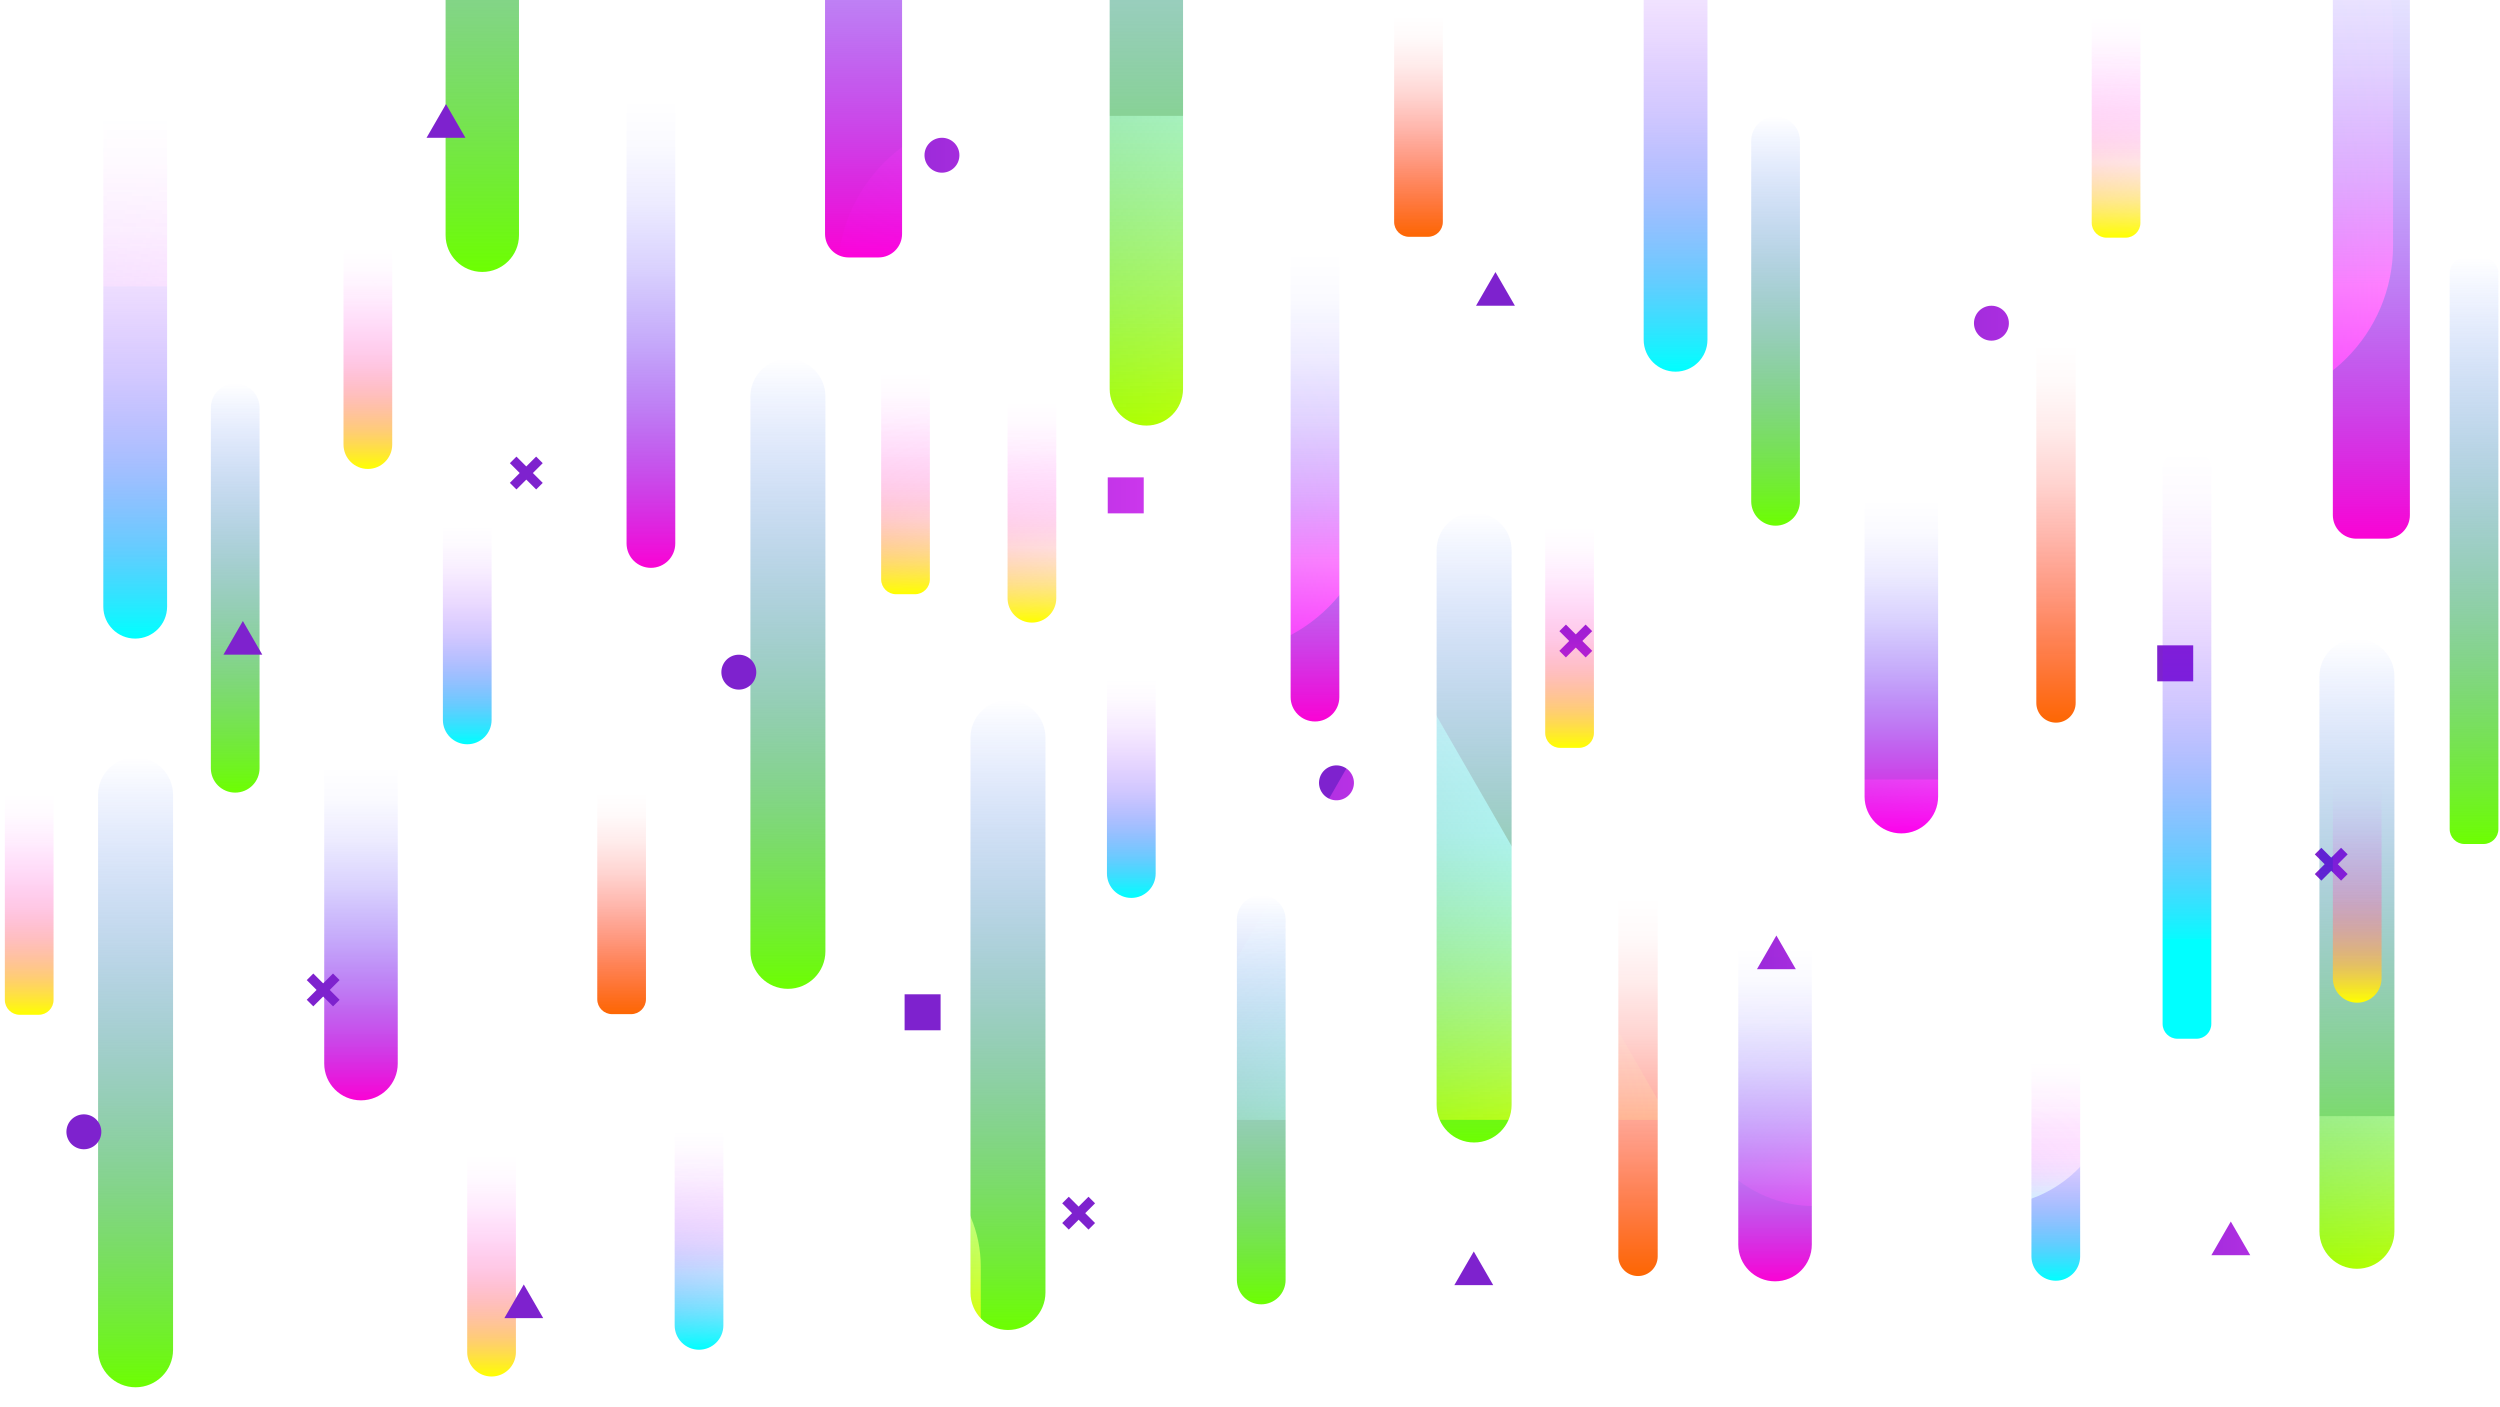
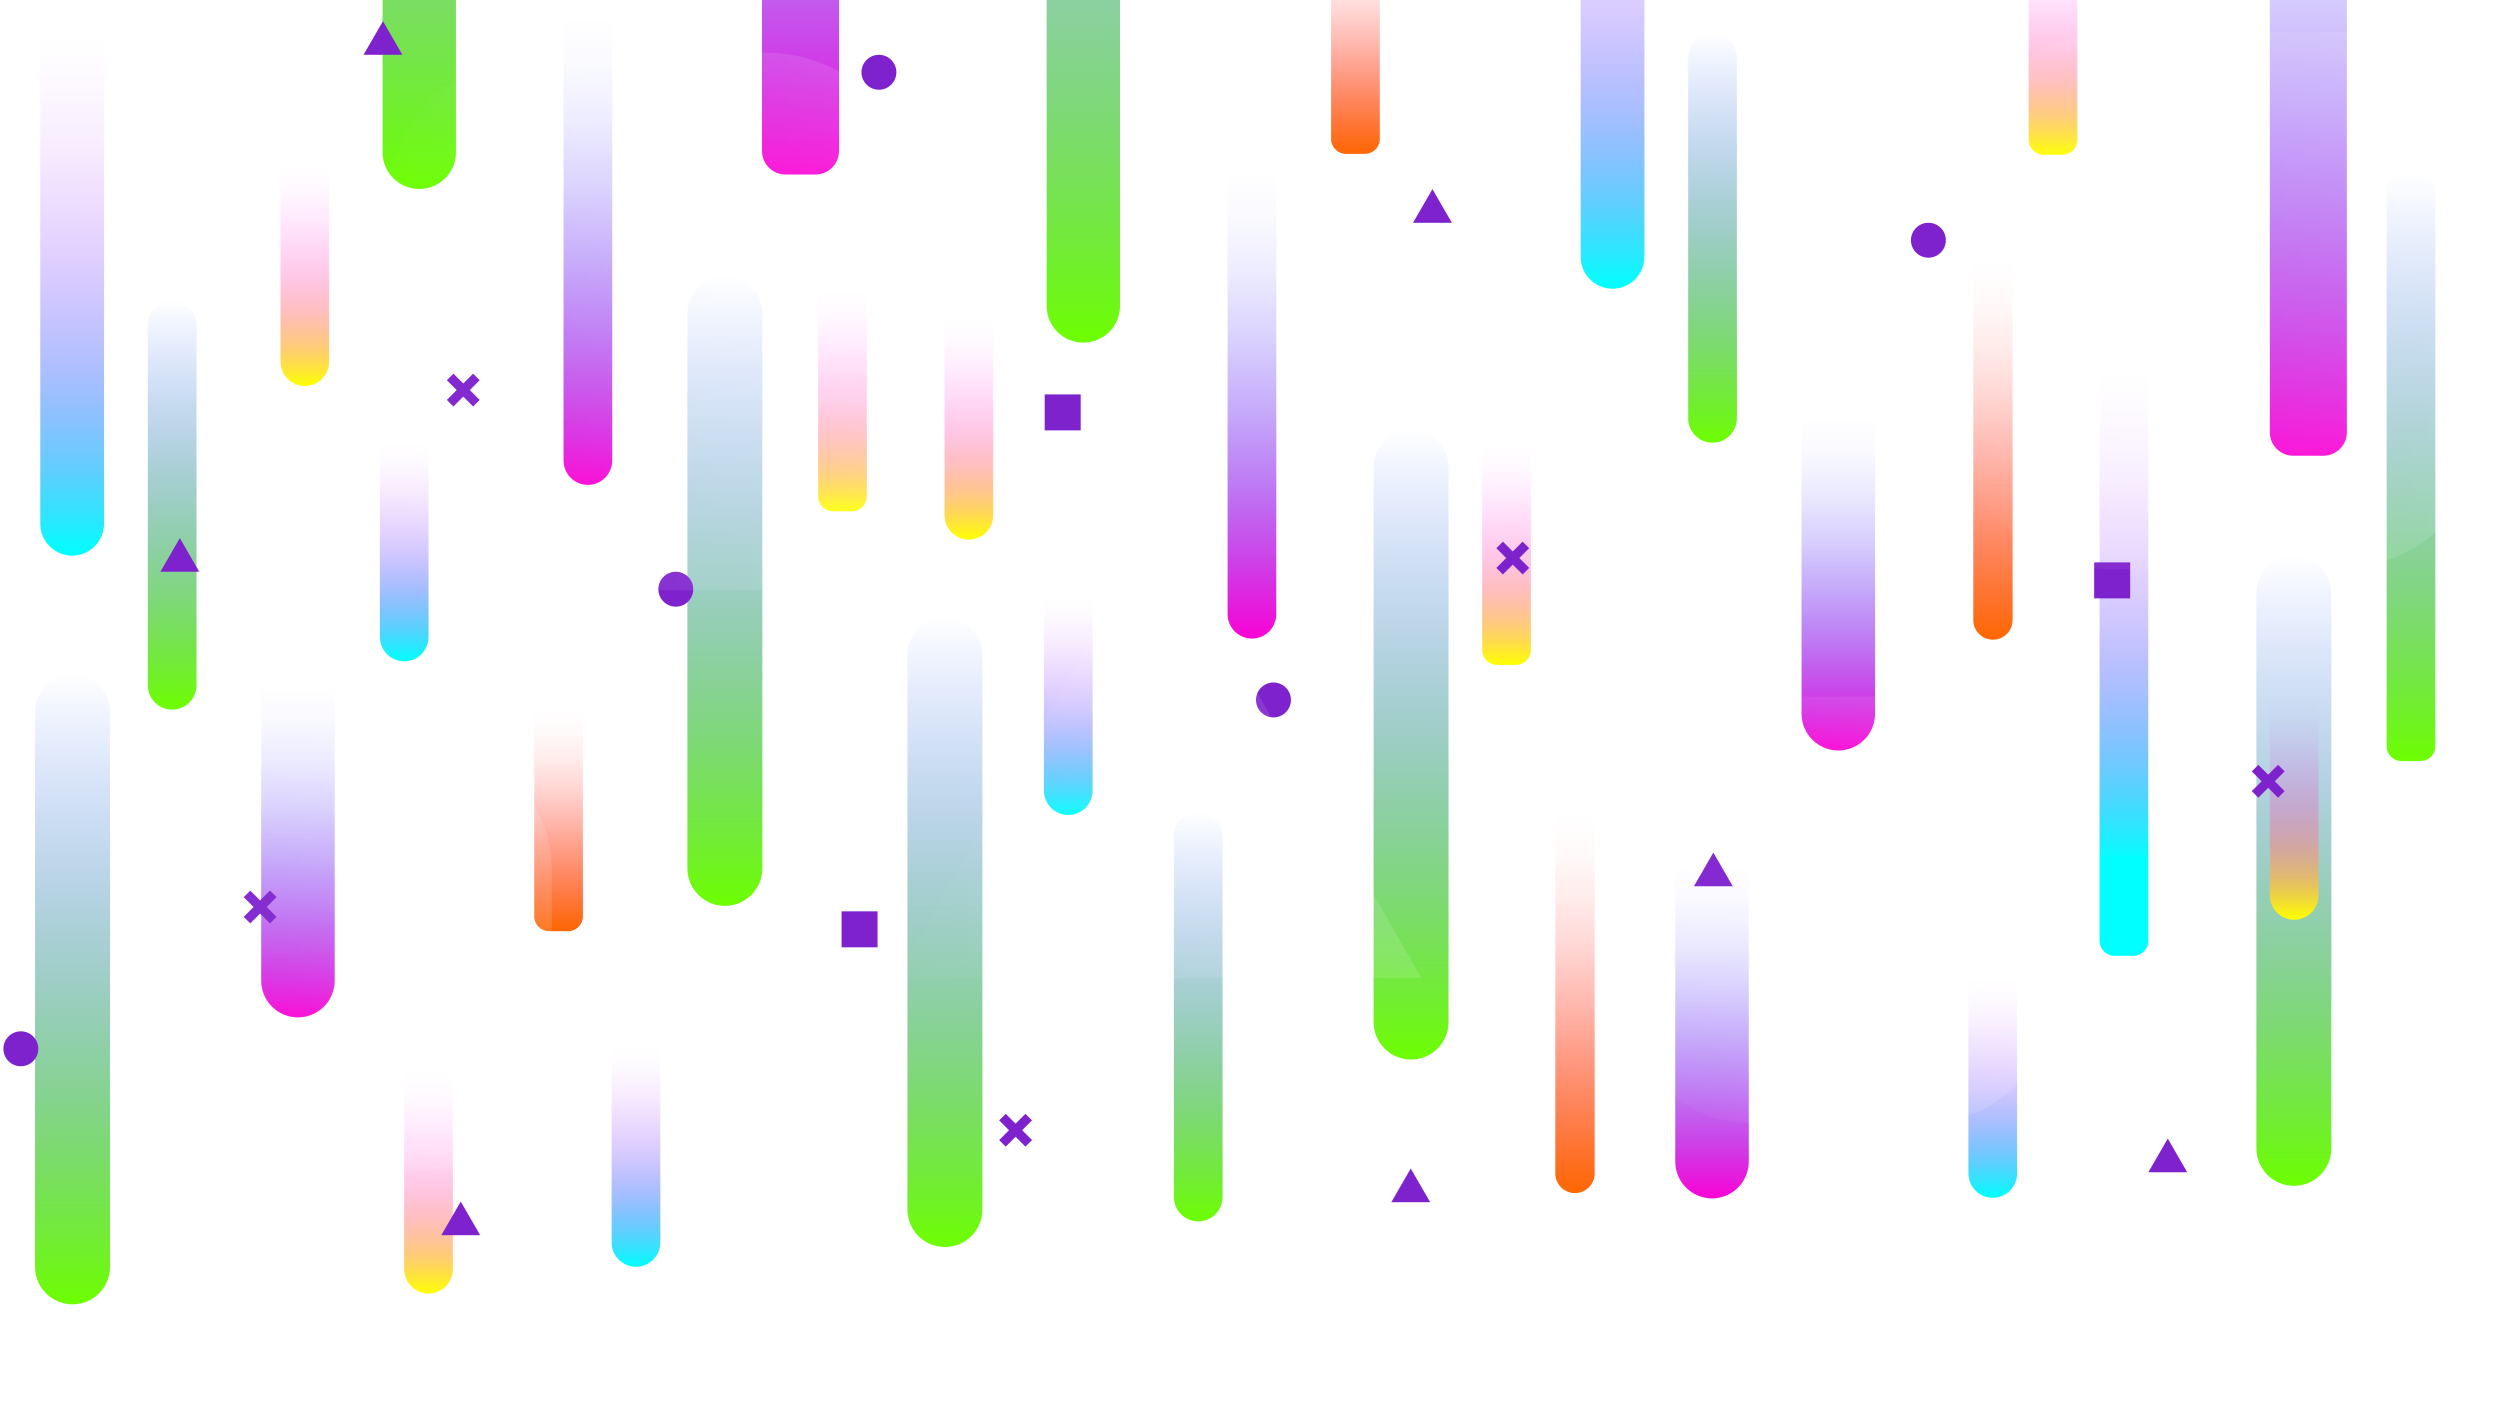
- <svg xmlns="http://www.w3.org/2000/svg" xmlns:xlink="http://www.w3.org/1999/xlink" viewBox="0 0 1920 1080">
+ <svg xmlns="http://www.w3.org/2000/svg" xmlns:xlink="http://www.w3.org/1999/xlink" id="Layer_1" data-name="Layer 1" viewBox="0 0 1920 1080">
  <defs>
-     <style>.cls-1{isolation:isolate;}.cls-2{mix-blend-mode:overlay;}.cls-3{fill:url(#Degradado_sin_nombre_210);}.cls-4{fill:url(#Degradado_sin_nombre_67);}.cls-5{fill:url(#Degradado_sin_nombre_67-2);}.cls-6{fill:url(#Degradado_sin_nombre_75);}.cls-7{fill:url(#Degradado_sin_nombre_75-2);}.cls-8{fill:url(#Degradado_sin_nombre_77);}.cls-9{fill:url(#Degradado_sin_nombre_46);}.cls-10{fill:url(#Degradado_sin_nombre_83);}.cls-11{fill:url(#Degradado_sin_nombre_75-3);}.cls-12{fill:url(#Degradado_sin_nombre_46-2);}.cls-13{fill:url(#Degradado_sin_nombre_46-3);}.cls-14{fill:url(#Degradado_sin_nombre_46-4);}.cls-15{fill:url(#Degradado_sin_nombre_46-5);}.cls-16{fill:url(#Degradado_sin_nombre_70);}.cls-17{fill:url(#Degradado_sin_nombre_75-4);}.cls-18{fill:url(#Degradado_sin_nombre_75-5);}.cls-19{fill:url(#Degradado_sin_nombre_77-2);}.cls-20{fill:url(#Degradado_sin_nombre_46-6);}.cls-21{fill:url(#Degradado_sin_nombre_70-2);}.cls-22{fill:url(#Degradado_sin_nombre_75-6);}.cls-23{fill:url(#Degradado_sin_nombre_67-3);}.cls-24{fill:url(#Degradado_sin_nombre_67-4);}.cls-25{fill:url(#Degradado_sin_nombre_49);}.cls-26{fill:url(#Degradado_sin_nombre_49-2);}.cls-27{fill:url(#Degradado_sin_nombre_70-3);}.cls-28{fill:url(#Degradado_sin_nombre_70-4);}.cls-29{fill:url(#Degradado_sin_nombre_46-7);}.cls-30{fill:url(#Degradado_sin_nombre_75-7);}.cls-31{fill:url(#Degradado_sin_nombre_46-8);}.cls-32{fill:url(#Degradado_sin_nombre_46-9);}.cls-33{fill:url(#Degradado_sin_nombre_46-10);}.cls-34{fill:url(#Degradado_sin_nombre_70-5);}.cls-35{fill:url(#Degradado_sin_nombre_49-3);}.cls-36{fill:url(#Degradado_sin_nombre_49-4);}.cls-37{fill:url(#Degradado_sin_nombre_70-6);}.cls-38{fill:url(#Degradado_sin_nombre_46-11);}.cls-39{fill:url(#Degradado_sin_nombre_70-7);}.cls-40{fill:url(#Degradado_sin_nombre_70-8);}.cls-41{fill:#7e22ce;}.cls-42{fill:url(#Degradado_sin_nombre_210-2);}.cls-43{fill:url(#Degradado_sin_nombre_210-3);}.cls-44{fill:url(#Degradado_sin_nombre_210-4);}.cls-45{fill:url(#Degradado_sin_nombre_210-5);}.cls-46{fill:url(#Degradado_sin_nombre_210-6);}.cls-47{fill:url(#Degradado_sin_nombre_210-7);}.cls-48{fill:url(#Degradado_sin_nombre_210-8);}</style>
-     <linearGradient id="Degradado_sin_nombre_210" x1="150.51" y1="580.49" x2="514.69" y2="580.49" gradientUnits="userSpaceOnUse">
+     <style>.cls-1{fill:url(#linear-gradient);}.cls-2{fill:url(#linear-gradient-2);}.cls-3{fill:url(#linear-gradient-3);}.cls-4{fill:url(#linear-gradient-4);}.cls-5{fill:url(#linear-gradient-5);}.cls-6{fill:url(#linear-gradient-6);}.cls-7{fill:url(#linear-gradient-7);}.cls-8{fill:url(#linear-gradient-8);}.cls-9{fill:url(#linear-gradient-9);}.cls-10{fill:url(#linear-gradient-10);}.cls-11{fill:url(#linear-gradient-11);}.cls-12{fill:url(#linear-gradient-12);}.cls-13{fill:url(#linear-gradient-13);}.cls-14{fill:url(#linear-gradient-14);}.cls-15{fill:url(#linear-gradient-15);}.cls-16{fill:url(#linear-gradient-16);}.cls-17{fill:url(#linear-gradient-17);}.cls-18{fill:url(#linear-gradient-18);}.cls-19{fill:url(#linear-gradient-19);}.cls-20{fill:url(#linear-gradient-20);}.cls-21{fill:url(#linear-gradient-21);}.cls-22{fill:url(#linear-gradient-22);}.cls-23{fill:url(#linear-gradient-23);}.cls-24{fill:url(#linear-gradient-24);}.cls-25{fill:url(#linear-gradient-25);}.cls-26{fill:url(#linear-gradient-26);}.cls-27{fill:url(#linear-gradient-27);}.cls-28{fill:url(#linear-gradient-28);}.cls-29{fill:url(#linear-gradient-29);}.cls-30{fill:url(#linear-gradient-30);}.cls-31{fill:url(#linear-gradient-31);}.cls-32{fill:url(#linear-gradient-32);}.cls-33{fill:url(#linear-gradient-33);}.cls-34{fill:url(#linear-gradient-34);}.cls-35{fill:url(#linear-gradient-35);}.cls-36{fill:url(#linear-gradient-36);}.cls-37{fill:url(#linear-gradient-37);}.cls-38{fill:#7e22ce;}.cls-39{opacity:0.13;}.cls-40{fill:url(#linear-gradient-38);}.cls-41{fill:url(#linear-gradient-39);}.cls-42{fill:url(#linear-gradient-40);}.cls-43{fill:url(#linear-gradient-41);}.cls-44{fill:url(#linear-gradient-42);}</style>
+     <linearGradient id="linear-gradient" x1="102.1" y1="565.21" x2="466.29" y2="565.21" gradientTransform="matrix(1, 0, 0, -1, 0, 1082)" gradientUnits="userSpaceOnUse">
      <stop offset="0" stop-color="#fff" stop-opacity="0.1" />
      <stop offset="1" stop-color="#fff" />
    </linearGradient>
-     <linearGradient id="Degradado_sin_nombre_67" x1="1578.95" y1="555" x2="1578.95" y2="191.49" gradientUnits="userSpaceOnUse">
+     <linearGradient id="linear-gradient-2" x1="1530.59" y1="590.71" x2="1530.59" y2="954.22" gradientTransform="matrix(1, 0, 0, -1, 0, 1082)" gradientUnits="userSpaceOnUse">
      <stop offset="0" stop-color="#fd6600" />
      <stop offset="0" stop-color="#fd6500" stop-opacity="0.99" />
      <stop offset="0.14" stop-color="#fe4b00" stop-opacity="0.73" />
      <stop offset="0.27" stop-color="#fe3400" stop-opacity="0.51" />
      <stop offset="0.39" stop-color="#fe2100" stop-opacity="0.33" />
      <stop offset="0.51" stop-color="#ff1300" stop-opacity="0.18" />
      <stop offset="0.62" stop-color="#ff0800" stop-opacity="0.08" />
      <stop offset="0.72" stop-color="#ff0200" stop-opacity="0.02" />
      <stop offset="0.8" stop-color="red" stop-opacity="0" />
    </linearGradient>
-     <linearGradient id="Degradado_sin_nombre_67-2" x1="1257.95" y1="980" x2="1257.95" y2="616.49" xlink:href="#Degradado_sin_nombre_67" />
-     <linearGradient id="Degradado_sin_nombre_75" x1="1821.21" y1="413.72" x2="1821.21" y2="-297.98" gradientUnits="userSpaceOnUse">
+     <linearGradient id="linear-gradient-3" x1="1209.59" y1="165.71" x2="1209.59" y2="529.22" xlink:href="#linear-gradient-2" />
+     <linearGradient id="linear-gradient-4" x1="1772.8" y1="731.99" x2="1772.8" y2="1443.69" gradientTransform="matrix(1, 0, 0, -1, 0, 1082)" gradientUnits="userSpaceOnUse">
      <stop offset="0" stop-color="#fd00d4" />
      <stop offset="0" stop-color="#fb00d4" stop-opacity="0.99" />
      <stop offset="0.14" stop-color="#b900e0" stop-opacity="0.73" />
      <stop offset="0.27" stop-color="#8100e9" stop-opacity="0.51" />
      <stop offset="0.39" stop-color="#5300f1" stop-opacity="0.33" />
      <stop offset="0.51" stop-color="#2f00f7" stop-opacity="0.18" />
      <stop offset="0.62" stop-color="#1500fb" stop-opacity="0.08" />
      <stop offset="0.72" stop-color="#0500fe" stop-opacity="0.02" />
      <stop offset="0.8" stop-color="blue" stop-opacity="0" />
    </linearGradient>
-     <linearGradient id="Degradado_sin_nombre_75-2" x1="663.21" y1="197.72" x2="663.21" y2="-513.98" xlink:href="#Degradado_sin_nombre_75" />
-     <linearGradient id="Degradado_sin_nombre_77" x1="1286.84" y1="285.44" x2="1286.84" y2="-303.8" gradientUnits="userSpaceOnUse">
+     <linearGradient id="linear-gradient-5" x1="614.79" y1="947.98" x2="614.79" y2="1659.68" xlink:href="#linear-gradient-4" />
+     <linearGradient id="linear-gradient-6" x1="1238.42" y1="860.27" x2="1238.42" y2="1449.51" gradientTransform="matrix(1, 0, 0, -1, 0, 1082)" gradientUnits="userSpaceOnUse">
      <stop offset="0" stop-color="aqua" />
      <stop offset="0.01" stop-color="#03fbff" stop-opacity="0.98" />
      <stop offset="0.12" stop-color="#2eb9ff" stop-opacity="0.73" />
      <stop offset="0.23" stop-color="#5381ff" stop-opacity="0.51" />
      <stop offset="0.34" stop-color="#7153ff" stop-opacity="0.32" />
      <stop offset="0.44" stop-color="#882fff" stop-opacity="0.18" />
      <stop offset="0.53" stop-color="#9915ff" stop-opacity="0.08" />
      <stop offset="0.62" stop-color="#a305ff" stop-opacity="0.02" />
      <stop offset="0.68" stop-color="#a700ff" stop-opacity="0" />
    </linearGradient>
-     <linearGradient id="Degradado_sin_nombre_46" x1="880.4" y1="326.85" x2="880.4" y2="-351" gradientUnits="userSpaceOnUse">
+     <linearGradient id="linear-gradient-7" x1="831.99" y1="818.86" x2="831.99" y2="1496.71" gradientTransform="matrix(1, 0, 0, -1, 0, 1082)" gradientUnits="userSpaceOnUse">
      <stop offset="0" stop-color="#6dff01" />
      <stop offset="0.06" stop-color="#66f311" stop-opacity="0.94" />
      <stop offset="0.72" stop-color="#1d70ba" stop-opacity="0.27" />
      <stop offset="1" stop-color="#003bff" stop-opacity="0" />
    </linearGradient>
-     <linearGradient id="Degradado_sin_nombre_83" x1="1679.59" y1="797.76" x2="1679.59" y2="347.75" gradientUnits="userSpaceOnUse">
+     <linearGradient id="linear-gradient-8" x1="1631.18" y1="347.95" x2="1631.18" y2="797.96" gradientTransform="matrix(1, 0, 0, -1, 0, 1082)" gradientUnits="userSpaceOnUse">
      <stop offset="0.17" stop-color="aqua" />
      <stop offset="0.17" stop-color="#03fbff" stop-opacity="0.98" />
      <stop offset="0.31" stop-color="#2eb9ff" stop-opacity="0.73" />
      <stop offset="0.45" stop-color="#5381ff" stop-opacity="0.51" />
      <stop offset="0.58" stop-color="#7153ff" stop-opacity="0.32" />
      <stop offset="0.7" stop-color="#882fff" stop-opacity="0.18" />
      <stop offset="0.81" stop-color="#9915ff" stop-opacity="0.08" />
      <stop offset="0.92" stop-color="#a305ff" stop-opacity="0.02" />
      <stop offset="1" stop-color="#a700ff" stop-opacity="0" />
    </linearGradient>
-     <linearGradient id="Degradado_sin_nombre_75-3" x1="1009.9" y1="554.11" x2="1009.9" y2="104.1" xlink:href="#Degradado_sin_nombre_75" />
-     <linearGradient id="Degradado_sin_nombre_46-2" x1="1363.63" y1="403.73" x2="1363.63" y2="89.47" xlink:href="#Degradado_sin_nombre_46" />
-     <linearGradient id="Degradado_sin_nombre_46-3" x1="968.63" y1="1001.73" x2="968.63" y2="687.47" xlink:href="#Degradado_sin_nombre_46" />
-     <linearGradient id="Degradado_sin_nombre_46-4" x1="1132.12" y1="877.43" x2="1132.12" y2="393.65" xlink:href="#Degradado_sin_nombre_46" />
-     <linearGradient id="Degradado_sin_nombre_46-5" x1="1810.12" y1="974.43" x2="1810.12" y2="490.65" xlink:href="#Degradado_sin_nombre_46" />
-     <linearGradient id="Degradado_sin_nombre_70" x1="1205.43" y1="574.36" x2="1205.43" y2="361.97" gradientUnits="userSpaceOnUse">
+     <linearGradient id="linear-gradient-9" x1="961.49" y1="591.6" x2="961.49" y2="1041.61" xlink:href="#linear-gradient-4" />
+     <linearGradient id="linear-gradient-10" x1="1315.23" y1="741.98" x2="1315.23" y2="1056.24" xlink:href="#linear-gradient-7" />
+     <linearGradient id="linear-gradient-11" x1="920.23" y1="143.98" x2="920.23" y2="458.24" xlink:href="#linear-gradient-7" />
+     <linearGradient id="linear-gradient-12" x1="1083.7" y1="268.28" x2="1083.7" y2="752.05" xlink:href="#linear-gradient-7" />
+     <linearGradient id="linear-gradient-13" x1="1761.7" y1="171.28" x2="1761.7" y2="655.05" xlink:href="#linear-gradient-7" />
+     <linearGradient id="linear-gradient-14" x1="1157.01" y1="571.35" x2="1157.01" y2="783.74" gradientTransform="matrix(1, 0, 0, -1, 0, 1082)" gradientUnits="userSpaceOnUse">
      <stop offset="0" stop-color="#ffff01" />
      <stop offset="0.01" stop-color="#fffb05" stop-opacity="0.98" />
      <stop offset="0.14" stop-color="#ffb946" stop-opacity="0.73" />
      <stop offset="0.27" stop-color="#ff817f" stop-opacity="0.51" />
      <stop offset="0.39" stop-color="#ff53ad" stop-opacity="0.32" />
      <stop offset="0.51" stop-color="#ff2fd0" stop-opacity="0.18" />
      <stop offset="0.62" stop-color="#ff15ea" stop-opacity="0.08" />
      <stop offset="0.72" stop-color="#ff05fa" stop-opacity="0.02" />
      <stop offset="0.8" stop-color="#f0f" stop-opacity="0" />
    </linearGradient>
-     <linearGradient id="Degradado_sin_nombre_75-4" x1="1460.23" y1="640.06" x2="1460.23" y2="319.45" xlink:href="#Degradado_sin_nombre_75" />
-     <linearGradient id="Degradado_sin_nombre_75-5" x1="1363.23" y1="984.06" x2="1363.23" y2="663.45" xlink:href="#Degradado_sin_nombre_75" />
-     <linearGradient id="Degradado_sin_nombre_77-2" x1="103.84" y1="490.44" x2="103.84" y2="-98.8" xlink:href="#Degradado_sin_nombre_77" />
-     <linearGradient id="Degradado_sin_nombre_46-6" x1="180.63" y1="608.73" x2="180.63" y2="294.47" xlink:href="#Degradado_sin_nombre_46" />
-     <linearGradient id="Degradado_sin_nombre_70-2" x1="22.43" y1="779.36" x2="22.43" y2="566.97" xlink:href="#Degradado_sin_nombre_70" />
-     <linearGradient id="Degradado_sin_nombre_75-6" x1="277.23" y1="845.06" x2="277.23" y2="524.45" xlink:href="#Degradado_sin_nombre_75" />
-     <linearGradient id="Degradado_sin_nombre_67-3" x1="1089.4" y1="181.87" x2="1089.4" y2="-30.52" xlink:href="#Degradado_sin_nombre_67" />
-     <linearGradient id="Degradado_sin_nombre_67-4" x1="477.4" y1="778.87" x2="477.4" y2="566.48" xlink:href="#Degradado_sin_nombre_67" />
-     <linearGradient id="Degradado_sin_nombre_49" x1="868.84" y1="689.6" x2="868.84" y2="477.21" gradientUnits="userSpaceOnUse">
+     <linearGradient id="linear-gradient-15" x1="1411.82" y1="505.65" x2="1411.82" y2="826.26" xlink:href="#linear-gradient-4" />
+     <linearGradient id="linear-gradient-16" x1="1314.82" y1="161.65" x2="1314.82" y2="482.26" xlink:href="#linear-gradient-4" />
+     <linearGradient id="linear-gradient-17" x1="55.42" y1="655.27" x2="55.42" y2="1244.51" xlink:href="#linear-gradient-6" />
+     <linearGradient id="linear-gradient-18" x1="132.22" y1="536.98" x2="132.22" y2="851.24" xlink:href="#linear-gradient-7" />
+     <linearGradient id="linear-gradient-19" x1="228.82" y1="300.65" x2="228.82" y2="621.26" xlink:href="#linear-gradient-4" />
+     <linearGradient id="linear-gradient-20" x1="1040.98" y1="963.84" x2="1040.98" y2="1176.23" xlink:href="#linear-gradient-2" />
+     <linearGradient id="linear-gradient-21" x1="428.98" y1="366.84" x2="428.98" y2="579.23" xlink:href="#linear-gradient-2" />
+     <linearGradient id="linear-gradient-22" x1="820.44" y1="456.11" x2="820.44" y2="668.53" gradientTransform="matrix(1, 0, 0, -1, 0, 1082)" gradientUnits="userSpaceOnUse">
      <stop offset="0" stop-color="aqua" />
      <stop offset="0.01" stop-color="#03fbff" stop-opacity="0.98" />
      <stop offset="0.14" stop-color="#2eb9ff" stop-opacity="0.73" />
      <stop offset="0.27" stop-color="#5381ff" stop-opacity="0.51" />
      <stop offset="0.39" stop-color="#7153ff" stop-opacity="0.32" />
      <stop offset="0.51" stop-color="#882fff" stop-opacity="0.18" />
      <stop offset="0.62" stop-color="#9915ff" stop-opacity="0.08" />
      <stop offset="0.72" stop-color="#a305ff" stop-opacity="0.02" />
      <stop offset="0.79" stop-color="#a700ff" stop-opacity="0" />
    </linearGradient>
-     <linearGradient id="Degradado_sin_nombre_49-2" x1="1578.84" y1="983.6" x2="1578.84" y2="771.21" xlink:href="#Degradado_sin_nombre_49" />
-     <linearGradient id="Degradado_sin_nombre_70-3" x1="792.51" y1="478.16" x2="792.51" y2="265.77" xlink:href="#Degradado_sin_nombre_70" />
-     <linearGradient id="Degradado_sin_nombre_70-4" x1="377.51" y1="1057.16" x2="377.51" y2="844.77" xlink:href="#Degradado_sin_nombre_70" />
-     <linearGradient id="Degradado_sin_nombre_46-7" x1="370.4" y1="208.85" x2="370.4" y2="-469" xlink:href="#Degradado_sin_nombre_46" />
-     <linearGradient id="Degradado_sin_nombre_75-7" x1="499.9" y1="436.11" x2="499.9" y2="-13.9" xlink:href="#Degradado_sin_nombre_75" />
-     <linearGradient id="Degradado_sin_nombre_46-8" x1="605.12" y1="759.43" x2="605.12" y2="275.65" xlink:href="#Degradado_sin_nombre_46" />
-     <linearGradient id="Degradado_sin_nombre_46-9" x1="104.12" y1="1065.43" x2="104.12" y2="581.65" xlink:href="#Degradado_sin_nombre_46" />
-     <linearGradient id="Degradado_sin_nombre_46-10" x1="774.12" y1="1021.43" x2="774.12" y2="537.65" xlink:href="#Degradado_sin_nombre_46" />
-     <linearGradient id="Degradado_sin_nombre_70-5" x1="695.43" y1="456.36" x2="695.43" y2="243.97" xlink:href="#Degradado_sin_nombre_70" />
-     <linearGradient id="Degradado_sin_nombre_49-3" x1="358.84" y1="571.6" x2="358.84" y2="359.21" xlink:href="#Degradado_sin_nombre_49" />
-     <linearGradient id="Degradado_sin_nombre_49-4" x1="536.84" y1="1036.6" x2="536.84" y2="824.21" xlink:href="#Degradado_sin_nombre_49" />
-     <linearGradient id="Degradado_sin_nombre_70-6" x1="282.51" y1="360.16" x2="282.51" y2="147.77" xlink:href="#Degradado_sin_nombre_70" />
-     <linearGradient id="Degradado_sin_nombre_46-11" x1="1900.06" y1="648.2" x2="1900.06" y2="198.19" xlink:href="#Degradado_sin_nombre_46" />
-     <linearGradient id="Degradado_sin_nombre_70-7" x1="1810.33" y1="770.07" x2="1810.33" y2="557.69" xlink:href="#Degradado_sin_nombre_70" />
-     <linearGradient id="Degradado_sin_nombre_70-8" x1="1625.14" y1="182.53" x2="1625.14" y2="-29.85" xlink:href="#Degradado_sin_nombre_70" />
-     <linearGradient id="Degradado_sin_nombre_210-2" x1="1610.08" y1="1039.3" x2="1974.26" y2="1039.3" xlink:href="#Degradado_sin_nombre_210" />
-     <linearGradient id="Degradado_sin_nombre_210-3" x1="425.62" y1="1039.48" x2="753.22" y2="1039.48" xlink:href="#Degradado_sin_nombre_210" />
-     <linearGradient id="Degradado_sin_nombre_210-4" x1="1296.62" y1="762.48" x2="1624.22" y2="762.48" xlink:href="#Degradado_sin_nombre_210" />
-     <linearGradient id="Degradado_sin_nombre_210-5" x1="643.27" y1="295.47" x2="1056.22" y2="295.47" xlink:href="#Degradado_sin_nombre_210" />
-     <linearGradient id="Degradado_sin_nombre_210-6" x1="1424.92" y1="104.46" x2="1837.87" y2="104.46" xlink:href="#Degradado_sin_nombre_210" />
-     <linearGradient id="Degradado_sin_nombre_210-7" x1="878.55" y1="684.98" x2="1282.07" y2="684.98" xlink:href="#Degradado_sin_nombre_210" />
-     <linearGradient id="Degradado_sin_nombre_210-8" x1="-97.45" y1="44.91" x2="306.07" y2="44.91" xlink:href="#Degradado_sin_nombre_210" />
+     <linearGradient id="linear-gradient-23" x1="1530.43" y1="162.11" x2="1530.43" y2="374.53" xlink:href="#linear-gradient-22" />
+     <linearGradient id="linear-gradient-24" x1="744.11" y1="667.55" x2="744.11" y2="879.96" xlink:href="#linear-gradient-14" />
+     <linearGradient id="linear-gradient-25" x1="329.1" y1="88.54" x2="329.1" y2="300.96" xlink:href="#linear-gradient-14" />
+     <linearGradient id="linear-gradient-26" x1="321.99" y1="936.86" x2="321.99" y2="1614.71" xlink:href="#linear-gradient-7" />
+     <linearGradient id="linear-gradient-27" x1="451.49" y1="709.6" x2="451.49" y2="1159.61" xlink:href="#linear-gradient-4" />
+     <linearGradient id="linear-gradient-28" x1="556.7" y1="386.28" x2="556.7" y2="870.05" xlink:href="#linear-gradient-7" />
+     <linearGradient id="linear-gradient-29" x1="55.7" y1="80.27" x2="55.7" y2="564.05" xlink:href="#linear-gradient-7" />
+     <linearGradient id="linear-gradient-30" x1="725.7" y1="124.28" x2="725.7" y2="608.05" xlink:href="#linear-gradient-7" />
+     <linearGradient id="linear-gradient-31" x1="647.01" y1="689.35" x2="647.01" y2="901.74" xlink:href="#linear-gradient-14" />
+     <linearGradient id="linear-gradient-32" x1="310.43" y1="574.11" x2="310.43" y2="786.53" xlink:href="#linear-gradient-22" />
+     <linearGradient id="linear-gradient-33" x1="488.44" y1="109.11" x2="488.44" y2="321.53" xlink:href="#linear-gradient-22" />
+     <linearGradient id="linear-gradient-34" x1="234.1" y1="785.55" x2="234.1" y2="997.96" xlink:href="#linear-gradient-14" />
+     <linearGradient id="linear-gradient-35" x1="1851.64" y1="497.51" x2="1851.64" y2="947.52" xlink:href="#linear-gradient-7" />
+     <linearGradient id="linear-gradient-36" x1="1761.92" y1="375.64" x2="1761.92" y2="588.04" xlink:href="#linear-gradient-14" />
+     <linearGradient id="linear-gradient-37" x1="1576.73" y1="963.17" x2="1576.73" y2="1175.56" xlink:href="#linear-gradient-14" />
+     <linearGradient id="linear-gradient-38" x1="96.21" y1="347.23" x2="423.81" y2="347.23" xlink:href="#linear-gradient" />
+     <linearGradient id="linear-gradient-39" x1="1248.21" y1="383.23" x2="1575.81" y2="383.23" xlink:href="#linear-gradient" />
+     <linearGradient id="linear-gradient-40" x1="295.86" y1="835.23" x2="708.81" y2="835.23" xlink:href="#linear-gradient" />
+     <linearGradient id="linear-gradient-41" x1="1501.51" y1="851.24" x2="1914.46" y2="851.24" xlink:href="#linear-gradient" />
+     <linearGradient id="linear-gradient-42" x1="688.14" y1="506.1" x2="1091.66" y2="506.1" xlink:href="#linear-gradient" />
  </defs>
-   <g class="cls-1">
-     <g id="Layer_1" data-name="Layer 1">
-       <g class="cls-2">
-         <rect class="cls-3" x="150.51" y="398.4" width="364.19" height="364.19" />
-       </g>
-       <path class="cls-4" d="M1579,555h0a15.1,15.1,0,0,1-15.11-15.11V206.6A15.11,15.11,0,0,1,1579,191.49h0a15.12,15.12,0,0,1,15.11,15.11V539.89A15.11,15.11,0,0,1,1579,555Z" />
-       <path class="cls-5" d="M1258,980h0a15.1,15.1,0,0,1-15.11-15.11V631.6A15.11,15.11,0,0,1,1258,616.49h0a15.12,15.12,0,0,1,15.11,15.11V964.89A15.11,15.11,0,0,1,1258,980Z" />
-       <rect class="cls-6" x="1791.62" y="-297.98" width="59.17" height="711.7" rx="18.07" />
-       <rect class="cls-7" x="633.62" y="-513.98" width="59.17" height="711.7" rx="18.07" />
-       <path class="cls-8" d="M1286.84,285.44h0a24.5,24.5,0,0,1-24.5-24.49V-279.31a24.5,24.5,0,0,1,24.5-24.49h0a24.5,24.5,0,0,1,24.49,24.49V261A24.5,24.5,0,0,1,1286.84,285.44Z" />
-       <path class="cls-9" d="M880.4,326.85h0a28.18,28.18,0,0,1-28.18-28.17v-621.5A28.18,28.18,0,0,1,880.4-351h0a28.18,28.18,0,0,1,28.18,28.18v621.5A28.18,28.18,0,0,1,880.4,326.85Z" />
-       <rect class="cls-10" x="1660.88" y="347.75" width="37.41" height="450.01" rx="11.43" />
-       <path class="cls-11" d="M1009.9,554.11h0a18.71,18.71,0,0,1-18.7-18.71V122.81a18.7,18.7,0,0,1,18.7-18.71h0a18.71,18.71,0,0,1,18.71,18.71V535.4A18.71,18.71,0,0,1,1009.9,554.11Z" />
-       <path class="cls-12" d="M1363.63,403.73h0a18.7,18.7,0,0,1-18.7-18.7V108.18a18.71,18.71,0,0,1,18.7-18.71h0a18.71,18.71,0,0,1,18.71,18.71V385A18.71,18.71,0,0,1,1363.63,403.73Z" />
-       <path class="cls-13" d="M968.63,1001.73h0a18.7,18.7,0,0,1-18.7-18.7V706.18a18.71,18.71,0,0,1,18.7-18.71h0a18.71,18.71,0,0,1,18.71,18.71V983A18.71,18.71,0,0,1,968.63,1001.73Z" />
-       <path class="cls-14" d="M1132.12,877.43h0a28.79,28.79,0,0,1-28.8-28.8V422.45a28.79,28.79,0,0,1,28.8-28.8h0a28.79,28.79,0,0,1,28.79,28.8V848.63A28.79,28.79,0,0,1,1132.12,877.43Z" />
-       <path class="cls-15" d="M1810.12,974.43h0a28.79,28.79,0,0,1-28.8-28.8V519.45a28.79,28.79,0,0,1,28.8-28.8h0a28.79,28.79,0,0,1,28.79,28.8V945.63A28.79,28.79,0,0,1,1810.12,974.43Z" />
-       <rect class="cls-16" x="1186.72" y="361.97" width="37.41" height="212.39" rx="11.43" />
-       <path class="cls-17" d="M1460.23,640.06h0A28.23,28.23,0,0,1,1432,611.83V347.69a28.24,28.24,0,0,1,28.24-28.24h0a28.24,28.24,0,0,1,28.23,28.24V611.83A28.23,28.23,0,0,1,1460.23,640.06Z" />
-       <path class="cls-18" d="M1363.23,984.06h0A28.23,28.23,0,0,1,1335,955.83V691.69a28.24,28.24,0,0,1,28.24-28.24h0a28.24,28.24,0,0,1,28.23,28.24V955.83A28.23,28.23,0,0,1,1363.23,984.06Z" />
-       <path class="cls-19" d="M103.84,490.44h0A24.5,24.5,0,0,1,79.34,466V-74.31a24.5,24.5,0,0,1,24.5-24.49h0a24.5,24.5,0,0,1,24.49,24.49V466A24.5,24.5,0,0,1,103.84,490.44Z" />
-       <path class="cls-20" d="M180.63,608.73h0a18.7,18.7,0,0,1-18.7-18.7V313.18a18.71,18.71,0,0,1,18.7-18.71h0a18.71,18.71,0,0,1,18.71,18.71V590A18.71,18.71,0,0,1,180.63,608.73Z" />
-       <rect class="cls-21" x="3.72" y="566.97" width="37.41" height="212.39" rx="11.43" />
-       <path class="cls-22" d="M277.23,845.06h0A28.23,28.23,0,0,1,249,816.83V552.69a28.24,28.24,0,0,1,28.24-28.24h0a28.24,28.24,0,0,1,28.23,28.24V816.83A28.23,28.23,0,0,1,277.23,845.06Z" />
-       <rect class="cls-23" x="1070.69" y="-30.52" width="37.41" height="212.39" rx="11.43" />
-       <rect class="cls-24" x="458.69" y="566.48" width="37.41" height="212.39" rx="11.43" />
-       <path class="cls-25" d="M868.84,689.6h0a18.71,18.71,0,0,1-18.7-18.71v-175a18.71,18.71,0,0,1,18.7-18.71h0a18.71,18.71,0,0,1,18.71,18.71v175A18.71,18.71,0,0,1,868.84,689.6Z" />
-       <path class="cls-26" d="M1578.84,983.6h0a18.71,18.71,0,0,1-18.7-18.71v-175a18.71,18.71,0,0,1,18.7-18.71h0a18.71,18.71,0,0,1,18.71,18.71v175A18.71,18.71,0,0,1,1578.84,983.6Z" />
-       <path class="cls-27" d="M792.51,478.16h0a18.71,18.71,0,0,1-18.7-18.71v-175a18.71,18.71,0,0,1,18.7-18.71h0a18.71,18.71,0,0,1,18.71,18.71v175A18.71,18.71,0,0,1,792.51,478.16Z" />
-       <path class="cls-28" d="M377.51,1057.16h0a18.71,18.71,0,0,1-18.7-18.71v-175a18.71,18.71,0,0,1,18.7-18.71h0a18.71,18.71,0,0,1,18.71,18.71v175A18.71,18.71,0,0,1,377.51,1057.16Z" />
-       <path class="cls-29" d="M370.4,208.85h0a28.18,28.18,0,0,1-28.18-28.17v-621.5A28.18,28.18,0,0,1,370.4-469h0a28.18,28.18,0,0,1,28.18,28.18v621.5A28.18,28.18,0,0,1,370.4,208.85Z" />
-       <path class="cls-30" d="M499.9,436.11h0a18.71,18.71,0,0,1-18.7-18.71V4.81A18.7,18.7,0,0,1,499.9-13.9h0A18.71,18.71,0,0,1,518.61,4.81V417.4A18.71,18.71,0,0,1,499.9,436.11Z" />
-       <path class="cls-31" d="M605.12,759.43h0a28.79,28.79,0,0,1-28.8-28.8V304.45a28.79,28.79,0,0,1,28.8-28.8h0a28.79,28.79,0,0,1,28.79,28.8V730.63A28.79,28.79,0,0,1,605.12,759.43Z" />
-       <path class="cls-32" d="M104.12,1065.43h0a28.79,28.79,0,0,1-28.8-28.8V610.45a28.79,28.79,0,0,1,28.8-28.8h0a28.79,28.79,0,0,1,28.79,28.8v426.18A28.79,28.79,0,0,1,104.12,1065.43Z" />
-       <path class="cls-33" d="M774.12,1021.43h0a28.79,28.79,0,0,1-28.8-28.8V566.45a28.79,28.79,0,0,1,28.8-28.8h0a28.79,28.79,0,0,1,28.79,28.8V992.63A28.79,28.79,0,0,1,774.12,1021.43Z" />
-       <rect class="cls-34" x="676.72" y="243.97" width="37.41" height="212.39" rx="11.43" />
-       <path class="cls-35" d="M358.84,571.6h0a18.71,18.71,0,0,1-18.7-18.71v-175a18.71,18.71,0,0,1,18.7-18.71h0a18.71,18.71,0,0,1,18.71,18.71v175A18.71,18.71,0,0,1,358.84,571.6Z" />
-       <path class="cls-36" d="M536.84,1036.6h0a18.71,18.71,0,0,1-18.7-18.71v-175a18.71,18.71,0,0,1,18.7-18.71h0a18.71,18.71,0,0,1,18.71,18.71v175A18.71,18.71,0,0,1,536.84,1036.6Z" />
-       <path class="cls-37" d="M282.51,360.16h0a18.71,18.71,0,0,1-18.7-18.71v-175a18.71,18.71,0,0,1,18.7-18.71h0a18.71,18.71,0,0,1,18.71,18.71v175A18.71,18.71,0,0,1,282.51,360.16Z" />
-       <rect class="cls-38" x="1881.35" y="198.19" width="37.41" height="450.01" rx="11.43" />
-       <path class="cls-39" d="M1810.33,770.07h0a18.71,18.71,0,0,1-18.71-18.7v-175a18.71,18.71,0,0,1,18.71-18.7h0a18.71,18.71,0,0,1,18.71,18.7v175A18.71,18.71,0,0,1,1810.33,770.07Z" />
-       <rect class="cls-40" x="1606.43" y="-29.85" width="37.41" height="212.39" rx="11.43" />
-       <g class="cls-2">
-         <circle class="cls-41" cx="1529.42" cy="248.22" r="13.41" />
-         <rect class="cls-41" x="1206.63" y="478" width="7.14" height="28.55" transform="translate(702.52 -711.54) rotate(45)" />
-         <rect class="cls-41" x="1206.63" y="478" width="7.14" height="28.55" transform="translate(2414.04 -15.35) rotate(135)" />
-         <rect class="cls-41" x="1786.81" y="649.44" width="7.14" height="28.55" transform="translate(993.71 -1071.59) rotate(45)" />
-         <rect class="cls-41" x="1786.81" y="649.44" width="7.14" height="28.55" transform="translate(3525.69 -132.95) rotate(135)" />
-         <circle class="cls-41" cx="1026.41" cy="601.24" r="13.41" transform="translate(204.57 1461.22) rotate(-76.66)" />
-         <rect class="cls-41" x="1656.74" y="495.62" width="27.64" height="27.64" />
-         <polygon class="cls-41" points="1148.52 208.94 1155.99 221.88 1163.46 234.81 1148.52 234.81 1133.58 234.81 1141.05 221.88 1148.52 208.94" />
-         <polygon class="cls-41" points="1364.26 718.47 1371.73 731.41 1379.2 744.35 1364.26 744.35 1349.33 744.35 1356.8 731.41 1364.26 718.47" />
-       </g>
-       <circle class="cls-41" cx="567.42" cy="516.22" r="13.41" />
-       <rect class="cls-41" x="244.63" y="746" width="7.14" height="28.55" transform="translate(610.28 47.17) rotate(45)" />
-       <rect class="cls-41" x="244.63" y="746" width="7.14" height="28.55" transform="translate(961.3 1122.38) rotate(135)" />
-       <rect class="cls-41" x="824.81" y="917.44" width="7.14" height="28.55" transform="translate(901.45 -312.86) rotate(45)" />
-       <rect class="cls-41" x="824.81" y="917.44" width="7.14" height="28.55" transform="translate(2072.96 1004.79) rotate(135)" />
-       <circle class="cls-41" cx="64.41" cy="869.24" r="13.41" transform="translate(-796.23 731.34) rotate(-76.66)" />
-       <rect class="cls-41" x="694.74" y="763.62" width="27.64" height="27.64" />
-       <polygon class="cls-41" points="186.52 476.94 193.99 489.88 201.46 502.81 186.52 502.81 171.58 502.81 179.05 489.88 186.52 476.94" />
-       <polygon class="cls-41" points="402.26 986.47 409.73 999.41 417.2 1012.35 402.26 1012.35 387.33 1012.35 394.8 999.41 402.26 986.47" />
-       <circle class="cls-41" cx="723.42" cy="119.22" r="13.41" />
-       <rect class="cls-41" x="400.63" y="349" width="7.14" height="28.55" transform="translate(375.25 -179.41) rotate(45)" />
-       <rect class="cls-41" x="400.63" y="349" width="7.14" height="28.55" transform="translate(946.89 334.35) rotate(135)" />
-       <rect class="cls-41" x="850.74" y="366.62" width="27.64" height="27.64" />
-       <polygon class="cls-41" points="342.52 79.94 349.99 92.88 357.46 105.81 342.52 105.81 327.58 105.81 335.05 92.88 342.52 79.94" />
-       <polygon class="cls-41" points="1713.26 938.13 1720.73 951.06 1728.2 964 1713.26 964 1698.33 964 1705.8 951.06 1713.26 938.13" />
-       <g class="cls-2">
-         <rect class="cls-42" x="1610.08" y="857.2" width="364.19" height="364.19" />
-       </g>
-       <g class="cls-2">
-         <rect class="cls-43" x="425.62" y="875.68" width="327.6" height="327.6" rx="96.94" />
-       </g>
-       <g class="cls-2">
-         <rect class="cls-44" x="1296.62" y="598.68" width="327.6" height="327.6" rx="96.94" />
-       </g>
-       <g class="cls-2">
-         <rect class="cls-45" x="643.27" y="89" width="412.95" height="412.95" rx="122.19" />
-       </g>
-       <g class="cls-2">
-         <rect class="cls-46" x="1424.92" y="-102.01" width="412.95" height="412.95" rx="122.19" />
-       </g>
-       <g class="cls-2">
-         <polygon class="cls-47" points="1282.07 860.08 878.55 860.08 1080.31 509.89 1282.07 860.08" />
-       </g>
-       <g class="cls-2">
-         <polygon class="cls-48" points="306.07 220 -97.45 220 104.31 -130.19 306.07 220" />
-       </g>
-       <polygon class="cls-41" points="1131.86 961.13 1139.33 974.06 1146.8 987 1131.86 987 1116.92 987 1124.39 974.06 1131.86 961.13" />
-     </g>
+   <rect class="cls-1" x="102.1" y="334.69" width="364.19" height="364.19" />
+   <path class="cls-2" d="M1530.59,491.29h0a15.1,15.1,0,0,1-15.11-15.09V142.89a15.12,15.12,0,0,1,15.11-15.11h0a15.13,15.13,0,0,1,15.11,15.11V476.18A15.11,15.11,0,0,1,1530.59,491.29Z" />
+   <path class="cls-3" d="M1209.59,916.29h0a15.1,15.1,0,0,1-15.11-15.09V567.89a15.12,15.12,0,0,1,15.11-15.11h0a15.13,15.13,0,0,1,15.11,15.11V901.18A15.11,15.11,0,0,1,1209.59,916.29Z" />
+   <rect class="cls-4" x="1743.21" y="-361.69" width="59.17" height="711.7" rx="18.07" />
+   <rect class="cls-5" x="585.21" y="-577.68" width="59.17" height="711.7" rx="18.07" />
+   <path class="cls-6" d="M1238.43,221.73h0a24.5,24.5,0,0,1-24.5-24.49V-343a24.51,24.51,0,0,1,24.5-24.49h0A24.51,24.51,0,0,1,1262.92-343V197.29A24.49,24.49,0,0,1,1238.43,221.73Z" />
+   <path class="cls-7" d="M832,263.14h0A28.18,28.18,0,0,1,803.81,235v-621.5A28.18,28.18,0,0,1,832-414.71h0a28.18,28.18,0,0,1,28.18,28.18V235A28.18,28.18,0,0,1,832,263.14Z" />
+   <rect class="cls-8" x="1612.47" y="284.04" width="37.41" height="450.01" rx="11.43" />
+   <path class="cls-9" d="M961.49,490.4h0a18.71,18.71,0,0,1-18.7-18.71V59.1a18.7,18.7,0,0,1,18.69-18.71h0A18.72,18.72,0,0,1,980.2,59.1V471.7A18.71,18.71,0,0,1,961.49,490.4Z" />
+   <path class="cls-10" d="M1315.22,340h0a18.7,18.7,0,0,1-18.7-18.7V44.47a18.72,18.72,0,0,1,18.7-18.71h0a18.72,18.72,0,0,1,18.71,18.71V321.29A18.71,18.71,0,0,1,1315.24,340Z" />
+   <path class="cls-11" d="M920.22,938h0a18.7,18.7,0,0,1-18.7-18.7h0V642.47a18.72,18.72,0,0,1,18.7-18.71h0a18.71,18.71,0,0,1,18.71,18.71h0V919.29A18.71,18.71,0,0,1,920.24,938Z" />
+   <path class="cls-12" d="M1083.71,813.72h0a28.78,28.78,0,0,1-28.8-28.77V358.74A28.78,28.78,0,0,1,1083.69,330h0a28.78,28.78,0,0,1,28.79,28.78h0V784.92a28.78,28.78,0,0,1-28.78,28.8Z" />
+   <path class="cls-13" d="M1761.71,910.72h0a28.78,28.78,0,0,1-28.8-28.77V455.74A28.78,28.78,0,0,1,1761.69,427h0a28.78,28.78,0,0,1,28.79,28.78h0V881.92a28.78,28.78,0,0,1-28.78,28.8Z" />
+   <rect class="cls-14" x="1138.31" y="298.26" width="37.41" height="212.39" rx="11.43" />
+   <path class="cls-15" d="M1411.82,576.35h0a28.22,28.22,0,0,1-28.23-28.22V284a28.24,28.24,0,0,1,28.24-28.24h0A28.25,28.25,0,0,1,1440.06,284V548.13a28.22,28.22,0,0,1-28.23,28.22Z" />
+   <path class="cls-16" d="M1314.82,920.35h0a28.22,28.22,0,0,1-28.23-28.22V628a28.24,28.24,0,0,1,28.24-28.24h0A28.25,28.25,0,0,1,1343.06,628V892.13a28.22,28.22,0,0,1-28.23,28.22Z" />
+   <path class="cls-17" d="M55.43,426.73h0a24.49,24.49,0,0,1-24.5-24.44V-138a24.51,24.51,0,0,1,24.5-24.49h0A24.51,24.51,0,0,1,79.92-138V402.29A24.49,24.49,0,0,1,55.43,426.73Z" />
+   <path class="cls-18" d="M132.22,545h0a18.7,18.7,0,0,1-18.7-18.7h0V249.47a18.72,18.72,0,0,1,18.7-18.71h0a18.71,18.71,0,0,1,18.71,18.71V526.29A18.71,18.71,0,0,1,132.24,545Z" />
+   <path class="cls-19" d="M228.82,781.35h0a28.22,28.22,0,0,1-28.23-28.22V489a28.24,28.24,0,0,1,28.24-28.24h0A28.25,28.25,0,0,1,257.06,489V753.13a28.22,28.22,0,0,1-28.23,28.22Z" />
+   <rect class="cls-20" x="1022.28" y="-94.23" width="37.41" height="212.39" rx="11.43" />
+   <rect class="cls-21" x="410.28" y="502.77" width="37.41" height="212.39" rx="11.43" />
+   <path class="cls-22" d="M820.43,625.89h0a18.71,18.71,0,0,1-18.7-18.71v-175a18.72,18.72,0,0,1,18.7-18.71h0a18.71,18.71,0,0,1,18.71,18.71h0v175a18.71,18.71,0,0,1-18.71,18.71Z" />
+   <path class="cls-23" d="M1530.43,919.89h0a18.71,18.71,0,0,1-18.7-18.71v-175a18.72,18.72,0,0,1,18.7-18.71h0a18.71,18.71,0,0,1,18.71,18.71v175A18.71,18.71,0,0,1,1530.43,919.89Z" />
+   <path class="cls-24" d="M744.1,414.45h0a18.71,18.71,0,0,1-18.7-18.71v-175A18.7,18.7,0,0,1,744.1,202h0a18.71,18.71,0,0,1,18.71,18.7h0v175a18.71,18.71,0,0,1-18.71,18.71Z" />
+   <path class="cls-25" d="M329.1,993.46h0a18.72,18.72,0,0,1-18.7-18.71v-175A18.71,18.71,0,0,1,329.1,781h0a18.71,18.71,0,0,1,18.71,18.71h0v175A18.71,18.71,0,0,1,329.1,993.46Z" />
+   <path class="cls-26" d="M322,145.14h0A28.18,28.18,0,0,1,293.81,117v-621.5A28.18,28.18,0,0,1,322-532.71h0a28.18,28.18,0,0,1,28.18,28.18V117A28.18,28.18,0,0,1,322,145.14Z" />
+   <path class="cls-27" d="M451.49,372.4h0a18.71,18.71,0,0,1-18.7-18.71V-58.9a18.7,18.7,0,0,1,18.69-18.71h0A18.71,18.71,0,0,1,470.2-58.9V353.69A18.71,18.71,0,0,1,451.49,372.4Z" />
+   <path class="cls-28" d="M556.71,695.72h0a28.78,28.78,0,0,1-28.8-28.78V240.74A28.78,28.78,0,0,1,556.69,212h0a28.78,28.78,0,0,1,28.79,28.79h0V666.92a28.78,28.78,0,0,1-28.78,28.8Z" />
+   <path class="cls-29" d="M55.71,1001.73h0A28.8,28.8,0,0,1,26.91,973V546.74A28.78,28.78,0,0,1,55.69,518h0A28.78,28.78,0,0,1,84.5,546.73h0V972.92a28.79,28.79,0,0,1-28.78,28.81Z" />
+   <path class="cls-30" d="M725.71,957.72h0a28.78,28.78,0,0,1-28.8-28.78V502.74A28.78,28.78,0,0,1,725.69,474h0a28.78,28.78,0,0,1,28.79,28.79h0V928.92a28.78,28.78,0,0,1-28.78,28.8Z" />
+   <rect class="cls-31" x="628.31" y="180.26" width="37.41" height="212.39" rx="11.43" />
+   <path class="cls-32" d="M310.43,507.89h0a18.71,18.71,0,0,1-18.7-18.71v-175a18.72,18.72,0,0,1,18.7-18.71h0a18.71,18.71,0,0,1,18.71,18.71v175a18.71,18.71,0,0,1-18.71,18.71Z" />
+   <path class="cls-33" d="M488.43,972.89h0a18.71,18.71,0,0,1-18.7-18.71v-175a18.72,18.72,0,0,1,18.7-18.71h0a18.71,18.71,0,0,1,18.71,18.71h0v175a18.71,18.71,0,0,1-18.71,18.71Z" />
+   <path class="cls-34" d="M234.1,296.45h0a18.71,18.71,0,0,1-18.7-18.71v-175A18.7,18.7,0,0,1,234.1,84h0a18.71,18.71,0,0,1,18.71,18.7v175A18.71,18.71,0,0,1,234.1,296.45Z" />
+   <rect class="cls-35" x="1832.94" y="134.48" width="37.41" height="450.01" rx="11.43" />
+   <path class="cls-36" d="M1761.92,706.36h0a18.71,18.71,0,0,1-18.71-18.7v-175a18.72,18.72,0,0,1,18.71-18.7h0a18.72,18.72,0,0,1,18.71,18.7v175A18.71,18.71,0,0,1,1761.92,706.36Z" />
+   <rect class="cls-37" x="1558.02" y="-93.56" width="37.41" height="212.39" rx="11.43" />
+   <circle class="cls-38" cx="1481.01" cy="184.51" r="13.41" />
+   <rect class="cls-38" x="1147.48" y="425.02" width="28.55" height="7.14" transform="translate(37.22 947.02) rotate(-45)" />
+   <rect class="cls-38" x="1158.23" y="414.32" width="7.14" height="28.55" transform="translate(37.22 947.05) rotate(-45)" />
+   <rect class="cls-38" x="1727.7" y="596.44" width="28.55" height="7.14" transform="translate(85.94 1407.5) rotate(-45)" />
+   <rect class="cls-38" x="1738.4" y="585.74" width="7.14" height="28.55" transform="translate(85.94 1407.5) rotate(-45)" />
+   <circle class="cls-38" cx="978" cy="537.52" r="13.41" transform="translate(106.43 1234.5) rotate(-67.44)" />
+   <rect class="cls-38" x="1608.33" y="431.91" width="27.64" height="27.64" />
+   <polygon class="cls-38" points="1100.11 145.24 1107.58 158.18 1115.05 171.1 1100.11 171.1 1085.17 171.1 1092.64 158.18 1100.11 145.24" />
+   <polygon class="cls-38" points="1315.85 654.76 1323.32 667.71 1330.79 680.64 1315.85 680.64 1300.92 680.64 1308.39 667.71 1315.85 654.76" />
+   <circle class="cls-38" cx="519.01" cy="452.51" r="13.41" />
+   <rect class="cls-38" x="185.5" y="692.99" width="28.55" height="7.14" transform="translate(-434.03 345.28) rotate(-45)" />
+   <rect class="cls-38" x="196.22" y="682.31" width="7.14" height="28.55" transform="translate(-434.04 345.3) rotate(-45)" />
+   <rect class="cls-38" x="765.7" y="864.44" width="28.55" height="7.14" transform="translate(-385.33 805.76) rotate(-45)" />
+   <rect class="cls-38" x="776.4" y="853.74" width="7.14" height="28.55" transform="translate(-385.33 805.76) rotate(-45)" />
+   <circle class="cls-38" cx="16.01" cy="805.52" r="13.41" transform="translate(-768.63 622.57) rotate(-75.74)" />
+   <rect class="cls-38" x="646.33" y="699.91" width="27.64" height="27.64" />
+   <polygon class="cls-38" points="138.11 413.24 145.58 426.18 153.05 439.11 138.11 439.11 123.17 439.11 130.64 426.18 138.11 413.24" />
+   <polygon class="cls-38" points="353.85 922.76 361.32 935.71 368.79 948.64 353.85 948.64 338.92 948.64 346.39 935.71 353.85 922.76" />
+   <circle class="cls-38" cx="675.01" cy="55.51" r="13.41" />
+   <rect class="cls-38" x="341.5" y="296" width="28.55" height="7.14" transform="translate(-107.62 339.32) rotate(-45)" />
+   <rect class="cls-38" x="352.22" y="285.31" width="7.14" height="28.55" transform="translate(-107.63 339.33) rotate(-45)" />
+   <rect class="cls-38" x="802.33" y="302.91" width="27.64" height="27.64" />
+   <polygon class="cls-38" points="294.11 16.23 301.58 29.18 309.05 42.1 294.11 42.1 279.17 42.1 286.64 29.18 294.11 16.23" />
+   <polygon class="cls-38" points="1664.85 874.42 1672.32 887.36 1679.79 900.29 1664.85 900.29 1649.92 900.29 1657.39 887.36 1664.85 874.42" />
+   <g class="cls-39">
+     <rect class="cls-40" x="96.21" y="570.97" width="327.6" height="327.6" rx="96.94" />
  </g>
+   <g class="cls-39">
+     <rect class="cls-41" x="1248.21" y="534.97" width="327.6" height="327.6" rx="96.94" />
+   </g>
+   <g class="cls-39">
+     <rect class="cls-42" x="295.86" y="40.29" width="412.95" height="412.95" rx="122.19" />
+   </g>
+   <g class="cls-39">
+     <rect class="cls-43" x="1501.51" y="24.28" width="412.95" height="412.95" rx="122.19" />
+   </g>
+   <g class="cls-39">
+     <polygon class="cls-44" points="1091.66 751 688.14 751 889.9 400.81 1091.66 751" />
+   </g>
+   <polygon class="cls-38" points="1083.45 897.42 1090.92 910.36 1098.39 923.29 1083.45 923.29 1068.51 923.29 1075.98 910.36 1083.45 897.42" />
</svg>
